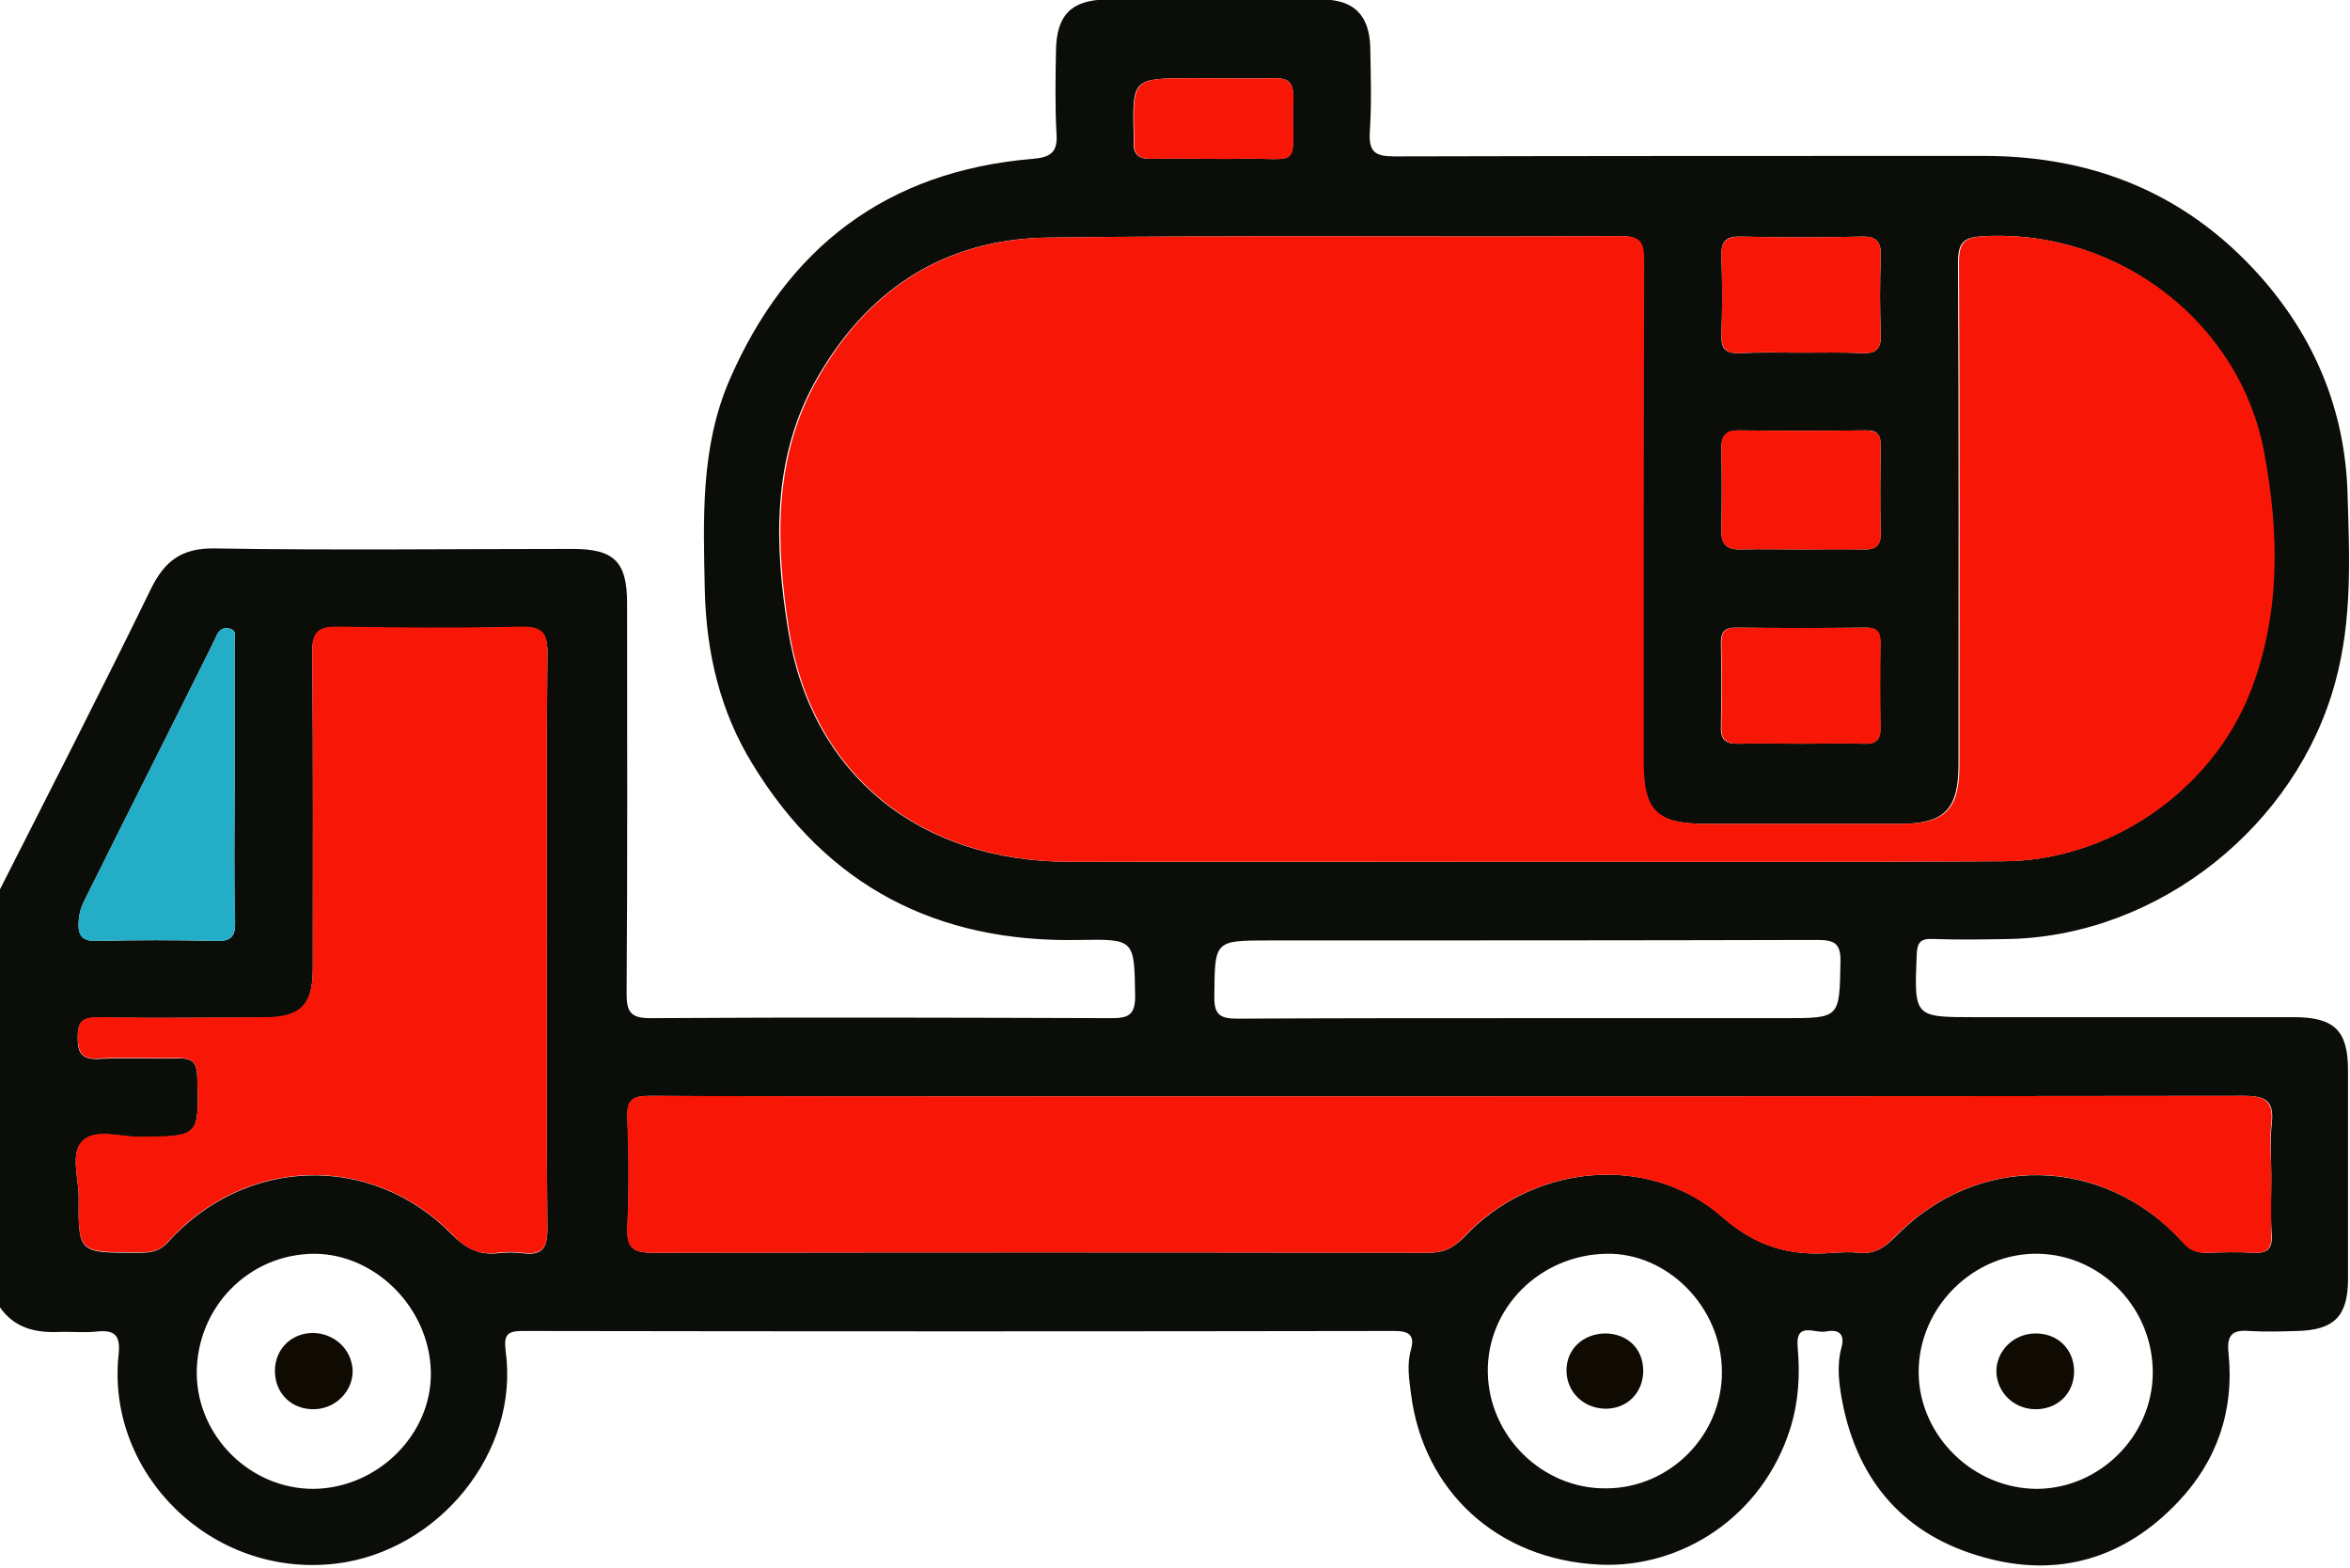
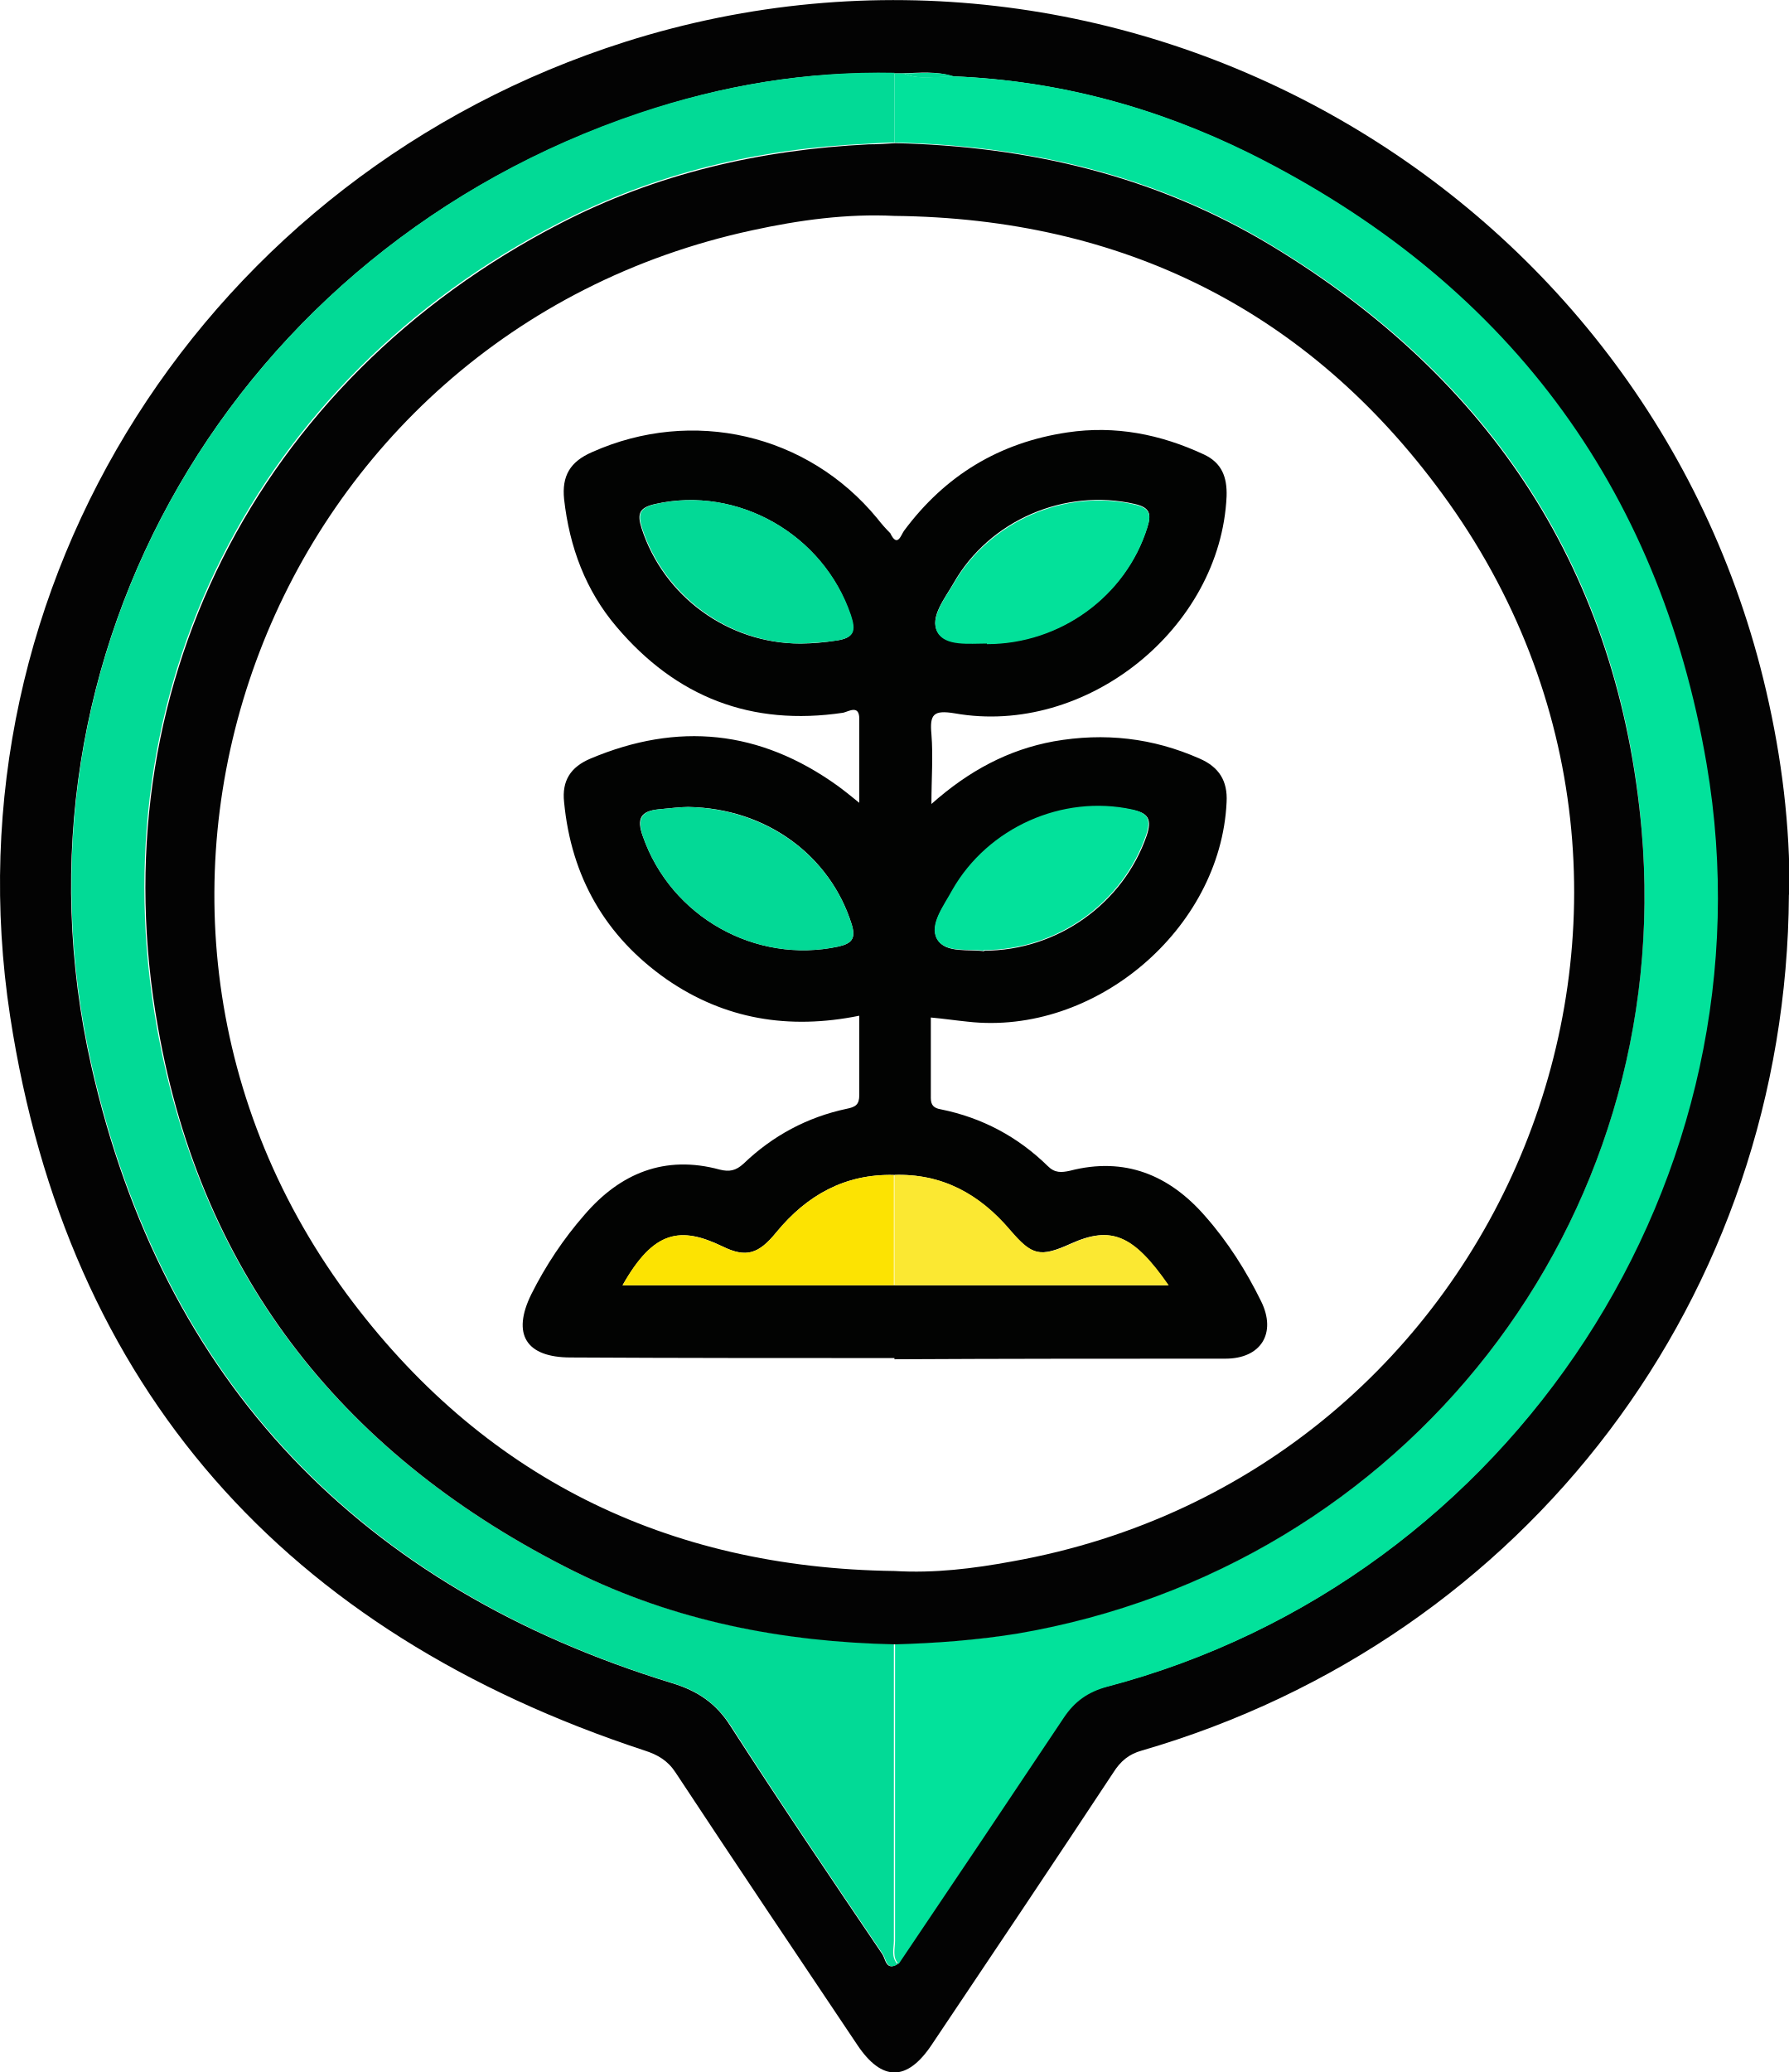
- <svg xmlns="http://www.w3.org/2000/svg" version="1.1" id="Layer_1" x="0px" y="0px" viewBox="0 0 477.8 318.6" style="enable-background:new 0 0 477.8 318.6;" xml:space="preserve">
-   <style type="text/css">
- 	.st0{fill:#0B0D08;}
- 	.st1{fill:#F81606;}
- 	.st2{fill:#24ADC7;}
- 	.st3{fill:#0F0B02;}
- </style>
-   <g>
-     <path class="st0" d="M0,180.8c10.3-20.3,20.7-40.6,30.7-61.1c2.8-5.7,6.3-8.3,12.9-8.2c24.2,0.4,48.5,0.1,72.8,0.1   c8.5,0,11.1,2.6,11.1,11.1c0,26.4,0.1,52.9-0.1,79.3c0,3.7,0.8,5,4.8,5c31.2-0.2,62.5-0.1,93.7,0c3.4,0,4.9-0.5,4.9-4.5   c-0.2-11.5,0-11.6-11.4-11.4c-28.8,0.6-51.2-10.9-66.3-35.6c-6.7-10.8-9.5-22.8-9.8-35.5c-0.3-14.5-0.9-29,5-42.7   c11.7-27,32-42.5,61.6-45c3.8-0.3,5.2-1.4,4.9-5.2c-0.3-5.6-0.2-11.2-0.1-16.8c0.1-7.2,3.1-10.3,10.2-10.4   c14.6-0.1,29.2-0.1,43.8,0c6.6,0,9.7,3.2,9.9,9.7c0.1,5.7,0.3,11.5-0.1,17.3c-0.2,4,1.1,4.9,5,4.9c40-0.1,79.9-0.1,119.9-0.1   c22.1,0,41,7.6,55.9,24.2c11.3,12.6,17.5,27.5,18,44.4c0.4,12.8,1,25.7-2.5,38.4c-7.9,29.2-35.8,51.4-66,52.2   c-5.3,0.1-10.6,0.2-15.9,0c-2.5-0.1-3.1,0.8-3.2,3.2c-0.5,12.7-0.6,12.7,11.9,12.7c21.6,0,43.2,0,64.8,0c8.2,0,11,2.7,11,10.8   c0,14.1,0,28.3,0,42.4c0,7.6-2.8,10.4-10.3,10.6c-3.3,0.1-6.5,0.2-9.8,0c-3.5-0.3-4.6,0.9-4.2,4.5c1.2,11.6-2.3,21.9-10.3,30.3   c-10.8,11.4-24.3,15.5-39.5,11.2c-15.9-4.4-25.5-15.2-28.7-31.5c-0.7-3.7-1.2-7.4-0.2-11.1c0.8-2.9-0.7-3.8-3.1-3.3   c-2.2,0.5-6.3-2.2-5.8,3.2c0.5,5.6,0.2,11.1-1.5,16.5c-5.6,17.9-22.1,28.5-38.8,27.7c-20.9-1-35.8-15.1-38.3-34.6   c-0.4-3.1-0.9-6.1,0-9.2c0.8-3-0.6-3.7-3.4-3.7c-59.1,0.1-118.1,0.1-177.2,0c-3.1,0-3.9,0.7-3.5,4c2.9,20.7-13.7,40.8-34.5,43.3   c-25.3,3-46.7-18.3-44.2-42.4c0.4-3.6-0.4-5.2-4.3-4.8c-2.6,0.3-5.3,0-7.9,0.1c-4.9,0.2-9.2-0.9-12.1-5.3C0,237.4,0,209.1,0,180.8z    M310.3,175.2C310.3,175.2,310.3,175.2,310.3,175.2c32.3,0,64.7,0.1,97-0.1c21.6-0.1,42.2-14.3,50-34.3c6.3-16,5.9-32.7,2.8-49.1   c-4.8-25.5-28.8-45-56.5-43.7c-4.2,0.2-5.5,1-5.5,5.4c0.2,34,0.1,68.1,0.1,102.1c0,9.1-2.9,12-12,12c-13.1,0-26.1,0-39.2,0   c-10.4,0-13-2.6-13-12.9c0-33.9,0-67.8,0.1-101.6c0-3.3-0.4-5-4.5-5c-38.9,0.2-77.7-0.2-116.6,0.3c-21.3,0.3-37.1,10.9-47.4,29.5   c-8.7,15.8-8.1,33.3-5.4,50.1c4.7,29.8,27,47.3,57.1,47.3C248.4,175.3,279.3,175.2,310.3,175.2z M461.8,239.1   c0-3.6-0.3-7.2,0.1-10.7c0.5-4.6-1.2-5.6-5.7-5.6c-79.7,0.1-159.5,0.1-239.2,0.1c-28.3,0-56.6,0.1-84.9-0.1c-3.4,0-4.7,0.8-4.5,4.4   c0.3,7.5,0.3,14.9,0,22.4c-0.2,4.3,1.3,5.1,5.3,5.1c52.5-0.1,105.1-0.1,157.6,0c3.1,0,5-1,7.2-3.2c13.8-14.8,37.5-17.3,52.6-4   c7.1,6.2,14,7.9,22.5,7.2c1.7-0.1,3.4-0.2,5.1,0c3.1,0.3,5.1-0.9,7.3-3.1c16.7-17.3,42.4-16.8,58.6,0.9c1.4,1.5,2.8,2.2,4.8,2.2   c3.3-0.1,6.5-0.2,9.8,0c2.6,0.1,3.6-0.8,3.5-3.5C461.6,247.2,461.8,243.2,461.8,239.1z M111.2,191.1c0-19.3-0.1-38.5,0.1-57.8   c0.1-4.3-0.8-5.9-5.5-5.8c-12.3,0.3-24.5,0.3-36.8,0c-4.1-0.1-5.6,0.9-5.5,5.3c0.2,21.4,0.1,42.9,0.1,64.3c0,7.3-2.5,9.8-9.8,9.8   c-11.3,0-22.7,0.1-34,0c-3.1,0-4,0.9-4,4c0,3,0.6,4.5,4.1,4.4c5.4-0.3,10.9,0,16.3-0.1c2.7-0.1,3.8,0.6,3.9,3.6   c0.4,12.4,0.5,12.3-11.8,12.4c-4,0-9-1.8-11.6,0.9c-2.4,2.5-0.7,7.4-0.7,11.3c-0.1,11.3,0,11.3,11.4,11.3c2.5,0,4.7,0.1,6.7-2.1   c15.7-17.5,41.5-18.3,57.8-1.6c2.8,2.8,5.5,4.2,9.3,3.8c1.7-0.2,3.4-0.2,5.1,0c3.9,0.5,5-1,5-4.9   C111.1,230.2,111.2,210.7,111.2,191.1z M310.3,207c17.5,0,35.1,0,52.6,0c11.2,0,11.1,0,11.3-11.4c0.1-3.8-1.2-4.5-4.7-4.5   c-37.1,0.1-74.2,0.1-111.3,0.1c-11.4,0-11.2,0-11.3,11.4c-0.1,3.9,1.4,4.5,4.8,4.5C271.2,207,290.8,207,310.3,207z M350.1,278.8   c-0.1-13.1-11.1-24.2-23.6-23.9c-13.5,0.3-24.2,11.1-24,24.1c0.2,13,11.1,23.7,24,23.6C339.5,302.6,350.2,291.8,350.1,278.8z    M63.7,302.7c13-0.1,24.1-11,23.9-23.7c-0.2-12.9-11.1-24-23.6-24.1c-13.4,0-24.1,10.9-24,24.5C40.2,292.1,50.9,302.7,63.7,302.7z    M437.7,279.2c0.1-13.1-10.3-24-23.2-24.3c-13.2-0.3-24.5,10.9-24.4,24.2c0.1,12.8,11.1,23.6,24.1,23.6   C426.9,302.6,437.6,292,437.7,279.2z M47.7,159.4c0-9.6,0-19.3,0-28.9c0-1,0.5-2.3-1-2.7c-1.5-0.4-2.3,0.5-2.8,1.7   c-0.2,0.6-0.6,1.1-0.8,1.7c-8.5,17.1-17.1,34.1-25.6,51.2c-0.8,1.5-1.4,3-1.5,4.8c-0.2,2.8,0.5,4.2,3.7,4.1   c8.1-0.2,16.2-0.2,24.2,0c3,0.1,4-0.8,3.9-3.9C47.5,178,47.7,168.7,47.7,159.4z M366.2,111.7c4.2,0,8.4-0.1,12.5,0   c2.4,0.1,3.7-0.5,3.7-3.3c-0.2-5.9-0.1-11.8,0-17.7c0-2.4-0.8-3.3-3.2-3.2c-8.5,0.1-17,0.1-25.6,0c-2.6,0-3.6,1-3.6,3.5   c0.1,5.6,0.1,11.2,0,16.7c-0.1,3.1,1.2,4.1,4.1,4C358.1,111.6,362.2,111.7,366.2,111.7z M366.2,71.7c4.2,0,8.4-0.1,12.5,0.1   c2.9,0.1,3.8-1,3.7-3.8c-0.2-5.3-0.2-10.5,0-15.8c0.1-2.9-0.7-4.2-3.9-4.1c-8.2,0.2-16.4,0.2-24.6,0c-3.1-0.1-4,1.1-3.9,4.1   c0.2,5.3,0.2,10.5,0,15.8c-0.1,2.8,0.7,3.9,3.7,3.8C357.8,71.6,362,71.7,366.2,71.7z M366.1,151.2c4.3,0,8.7-0.1,13,0   c2.4,0.1,3.3-0.9,3.2-3.3c-0.1-5.7-0.1-11.5,0-17.2c0-2.1-0.6-3.1-2.9-3.1c-8.8,0.1-17.7,0.1-26.5,0c-2.2,0-3,0.8-3,3   c0.1,5.7,0.1,11.5,0,17.2c-0.1,2.7,1.1,3.5,3.6,3.4C357.8,151.1,361.9,151.2,366.1,151.2z M246.3,32.3c1.5,0,3.1,0,4.6,0   c14.4-0.4,11.7,2.9,12-12.7c0.1-2.9-1.1-3.8-3.9-3.7c-5.6,0.1-11.1,0-16.7,0c-12.1,0-12.1,0-11.8,12c0,0.3,0,0.6,0,0.9   c-0.2,2.6,1.1,3.6,3.6,3.5C238.2,32.2,242.3,32.3,246.3,32.3z" />
-     <path class="st1" d="M310.3,175.2c-30.9,0-61.9,0-92.8,0c-30.2,0-52.4-17.5-57.1-47.3c-2.6-16.7-3.3-34.2,5.4-50.1   c10.2-18.6,26-29.2,47.4-29.5c38.8-0.5,77.7-0.1,116.6-0.3c4.1,0,4.5,1.7,4.5,5c-0.1,33.9-0.1,67.8-0.1,101.6   c0,10.3,2.6,12.9,13,12.9c13.1,0,26.1,0,39.2,0c9.1,0,12-2.9,12-12c0-34,0.1-68.1-0.1-102.1c0-4.4,1.3-5.2,5.5-5.4   c27.8-1.2,51.7,18.2,56.5,43.7c3.1,16.4,3.5,33-2.8,49.1c-7.9,20-28.5,34.2-50,34.3C374.9,175.3,342.6,175.2,310.3,175.2   C310.3,175.2,310.3,175.2,310.3,175.2z" />
-     <path class="st1" d="M461.8,239.1c0,4-0.1,8.1,0,12.1c0.1,2.7-0.9,3.6-3.5,3.5c-3.3-0.2-6.5-0.1-9.8,0c-2,0.1-3.5-0.6-4.8-2.2   c-16.1-17.8-41.8-18.2-58.6-0.9c-2.1,2.2-4.2,3.4-7.3,3.1c-1.7-0.2-3.4-0.1-5.1,0c-8.5,0.7-15.4-1-22.5-7.2   c-15.1-13.3-38.8-10.8-52.6,4c-2.1,2.2-4.1,3.2-7.2,3.2c-52.5-0.1-105.1-0.1-157.6,0c-4,0-5.5-0.9-5.3-5.1c0.4-7.4,0.3-14.9,0-22.4   c-0.1-3.6,1.1-4.4,4.5-4.4c28.3,0.1,56.6,0.1,84.9,0.1c79.7,0,159.5,0,239.2-0.1c4.4,0,6.2,1,5.7,5.6   C461.4,232,461.8,235.6,461.8,239.1z" />
-     <path class="st1" d="M111.2,191.1c0,19.6-0.1,39.2,0.1,58.7c0,3.9-1.1,5.4-5,4.9c-1.7-0.2-3.4-0.2-5.1,0c-3.9,0.5-6.6-0.9-9.3-3.8   c-16.3-16.6-42.1-15.9-57.8,1.6c-2,2.3-4.3,2.1-6.7,2.1c-11.4,0-11.5,0-11.4-11.3c0-3.8-1.7-8.8,0.7-11.3c2.6-2.7,7.6-0.9,11.6-0.9   c12.3-0.1,12.2,0,11.8-12.4c-0.1-3-1.3-3.6-3.9-3.6c-5.4,0.1-10.9-0.2-16.3,0.1c-3.5,0.2-4-1.4-4.1-4.4c0-3.1,0.9-4,4-4   c11.3,0.2,22.7,0.1,34,0c7.2,0,9.8-2.5,9.8-9.8c0-21.4,0.1-42.9-0.1-64.3c-0.1-4.5,1.4-5.4,5.5-5.3c12.3,0.2,24.6,0.3,36.8,0   c4.7-0.1,5.6,1.4,5.5,5.8C111.1,152.6,111.2,171.8,111.2,191.1z" />
-     <path class="st2" d="M47.7,159.4c0,9.3-0.1,18.6,0.1,28c0.1,3.1-0.9,4-3.9,3.9c-8.1-0.2-16.2-0.2-24.2,0c-3.3,0.1-3.9-1.2-3.7-4.1   c0.1-1.8,0.7-3.3,1.5-4.8c8.5-17.1,17.1-34.1,25.6-51.2c0.3-0.6,0.6-1.1,0.8-1.7c0.5-1.3,1.4-2.1,2.8-1.7c1.5,0.4,1,1.7,1,2.7   C47.7,140.1,47.7,149.7,47.7,159.4z" />
-     <path class="st1" d="M366.2,111.7c-4,0-8.1-0.1-12.1,0c-3,0.1-4.2-0.9-4.1-4c0.2-5.6,0.1-11.2,0-16.7c0-2.6,1-3.6,3.6-3.5   c8.5,0.1,17,0.1,25.6,0c2.4,0,3.3,0.8,3.2,3.2c-0.1,5.9-0.1,11.8,0,17.7c0.1,2.8-1.2,3.4-3.7,3.3   C374.6,111.7,370.4,111.7,366.2,111.7z" />
-     <path class="st1" d="M366.2,71.7c-4.2,0-8.4-0.2-12.5,0.1c-2.9,0.1-3.7-1-3.7-3.8c0.2-5.3,0.2-10.5,0-15.8   c-0.1-2.9,0.8-4.1,3.9-4.1c8.2,0.2,16.4,0.2,24.6,0c3.2-0.1,4,1.2,3.9,4.1c-0.2,5.3-0.2,10.5,0,15.8c0.1,2.8-0.8,3.9-3.7,3.8   C374.5,71.6,370.3,71.7,366.2,71.7z" />
-     <path class="st1" d="M366.1,151.2c-4.2,0-8.4-0.1-12.5,0c-2.5,0.1-3.7-0.7-3.6-3.4c0.1-5.7,0.1-11.5,0-17.2c0-2.2,0.8-3,3-3   c8.8,0.1,17.7,0.1,26.5,0c2.3,0,2.9,1,2.9,3.1c-0.1,5.7-0.1,11.5,0,17.2c0,2.4-0.8,3.4-3.2,3.3   C374.8,151.1,370.5,151.2,366.1,151.2z" />
-     <path class="st1" d="M246.3,32.3c-4,0-8.1-0.1-12.1,0c-2.5,0.1-3.8-0.9-3.6-3.5c0-0.3,0-0.6,0-0.9c-0.3-12-0.3-12,11.8-12   c5.6,0,11.1,0.1,16.7,0c2.7-0.1,3.9,0.9,3.9,3.7c-0.4,15.7,2.4,12.3-12,12.7C249.4,32.4,247.8,32.3,246.3,32.3z" />
-     <path class="st3" d="M334.1,278.7c0,4.3-3.1,7.6-7.4,7.7c-4.5,0.1-8.1-3.2-8.2-7.6c-0.1-4.5,3.4-7.7,8-7.7   C331,271.2,334.1,274.3,334.1,278.7z" />
-     <path class="st3" d="M71.7,278.6c0.1,4.1-3.3,7.7-7.6,7.9c-4.6,0.2-8.1-3-8.2-7.6c-0.1-4.4,3.1-7.7,7.4-7.9   C67.8,270.9,71.5,274.2,71.7,278.6z" />
-     <path class="st3" d="M421.7,278.6c0.1,4.4-3,7.7-7.4,7.9c-4.5,0.2-8.2-3.1-8.4-7.5c-0.1-4.3,3.5-7.9,8-7.9   C418.4,271.1,421.6,274.3,421.7,278.6z" />
-   </g>
+ <svg xmlns="http://www.w3.org/2000/svg" id="Layer_1" data-name="Layer 1" version="1.1" viewBox="0 0 300 347.4">
+   <defs>
+     <style>
+       .cls-1 {
+         fill: #fbe832;
+       }
+ 
+       .cls-1, .cls-2, .cls-3, .cls-4, .cls-5, .cls-6, .cls-7, .cls-8, .cls-9 {
+         stroke-width: 0px;
+       }
+ 
+       .cls-2 {
+         fill: #03e19a;
+       }
+ 
+       .cls-3 {
+         fill: #020302;
+       }
+ 
+       .cls-4 {
+         fill: #02da96;
+       }
+ 
+       .cls-5 {
+         fill: #02e29b;
+       }
+ 
+       .cls-6 {
+         fill: #03d996;
+       }
+ 
+       .cls-7 {
+         fill: #fce302;
+       }
+ 
+       .cls-8 {
+         fill: #03e19b;
+       }
+ 
+       .cls-9 {
+         fill: #030303;
+       }
+     </style>
+   </defs>
+   <path class="cls-9" d="M300,150c-.4,67.2-43.8,124.7-108.5,143.5-2.2.6-3.6,1.8-4.8,3.7-10.1,15.3-20.3,30.5-30.5,45.7-4.1,6.1-8.3,6.1-12.4,0-10.2-15.2-20.4-30.4-30.5-45.7-1.3-2-3-3-5.2-3.7C47.9,273.7,11.3,232.9,1.7,170.4-9.4,97.9,34.9,29.2,104.9,7c83-26.3,171.7,24.2,191.3,108.9,2.6,11.2,4,22.5,3.9,34.1ZM151.5,12.3c-.5,0-1,0-1.5,0-14.6-.4-28.9,2-42.7,6.7C39.4,41.7-.3,109.6,15.3,178.7c12,53,45.2,87.5,97.4,103.5,4.3,1.3,7.4,3.4,9.8,7.2,8.3,12.9,16.9,25.6,25.5,38.3.5.8.6,2.8,2.5,1.6,9.2-13.7,18.5-27.5,27.7-41.3,1.8-2.8,4-4.4,7.3-5.2,68-17.8,112.3-85.5,100.5-154.7-8-46.8-33.9-81.2-76.6-102.4-15.5-7.7-32.1-12.2-49.6-12.9-2.8-.9-5.6-.6-8.5-.5Z" />
+   <path class="cls-4" d="M150.6,329.3c-1.9,1.2-2-.8-2.5-1.6-8.6-12.7-17.2-25.4-25.5-38.3-2.5-3.8-5.5-5.9-9.8-7.2-52.2-16-85.4-50.6-97.4-103.5C-.3,109.6,39.4,41.7,107.3,18.9c13.8-4.6,28-7,42.7-6.7,0,3.9,0,7.8,0,11.7-1.5,0-3,.1-4.5.2-18.2.8-35.6,4.9-51.8,13.3C42.8,63.7,16.3,115.9,26.3,172.2c7.5,42,31.7,72.1,69.7,91.1,16.9,8.4,35.1,11.9,53.9,12.3,0,16.6,0,33.2,0,49.8,0,1.3-.5,2.7.6,3.9Z" />
+   <path class="cls-5" d="M150,24c0-3.9,0-7.8,0-11.7.5,0,1,0,1.5,0,2.8,1.2,5.6.4,8.5.5,17.5.7,34,5.2,49.6,12.9,42.7,21.3,68.6,55.6,76.6,102.4,11.8,69.2-32.6,136.8-100.5,154.7-3.3.9-5.5,2.5-7.3,5.2-9.2,13.8-18.4,27.5-27.7,41.3-1.1-1.1-.6-2.6-.6-3.9,0-16.6,0-33.2,0-49.8,6.9-.2,13.7-.6,20.5-1.8,65.1-11,110.4-68.9,104.7-134.7-3.7-43.1-25.1-75.7-62.1-98-19.3-11.7-40.7-16.7-63.2-17.2Z" />
+   <path class="cls-4" d="M160,12.8c-2.8,0-5.7.7-8.5-.5,2.8,0,5.7-.4,8.5.5Z" />
+   <path class="cls-9" d="M150,24c22.5.5,43.8,5.5,63.2,17.2,36.9,22.3,58.3,54.9,62.1,98,5.7,65.7-39.6,123.6-104.7,134.7-6.8,1.1-13.6,1.6-20.5,1.8-18.8-.4-37-3.9-53.9-12.3-38.1-19-62.3-49.1-69.7-91.1-10.1-56.3,16.5-108.5,67.4-134.8,16.2-8.4,33.6-12.4,51.8-13.3,1.5,0,3-.1,4.5-.2ZM150,263.4c6.7.4,13.2-.4,19.7-1.6,83.1-14.8,122.1-111.1,72.1-179.1-22.5-30.7-53.6-46.1-91.8-46.5-8-.4-16,.7-23.8,2.4C45.4,56,9.2,150.4,58.1,216.9c22.6,30.6,53.6,46,91.9,46.5Z" />
+   <path class="cls-3" d="M150,227.7c-18.1,0-36.2,0-54.3-.1-7.5,0-9.9-3.9-6.6-10.6,2.4-4.8,5.4-9.3,8.9-13.3,6-7,13.5-10.1,22.7-7.6,1.6.4,2.7.2,4-1,4.9-4.7,10.7-7.8,17.3-9.2,1.5-.3,2.1-.7,2.1-2.3,0-4.4,0-8.7,0-13.3-11.8,2.4-22.6.6-32.3-6.1-10.3-7.2-16-17.2-17.2-29.7-.4-3.6,1.1-5.9,4.4-7.3,14.7-6.2,28.4-4.8,41.4,4.5,1.1.8,2.1,1.6,3.7,2.9,0-5.1,0-9.6,0-14.1,0-2.4-1.8-1.2-2.7-1-15.4,2.3-28-2.6-38-14.4-5.2-6.1-7.9-13.4-8.8-21.4-.4-3.9,1-6.3,4.7-7.9,16.8-7.5,36.1-3.1,47.8,11.1.7.9,1.4,1.7,2.2,2.5,1.2,2.5,1.8.3,2.3-.4,6.9-9.3,16-14.8,27.4-16.5,8-1.2,15.6.3,22.9,3.7,3,1.4,3.9,3.8,3.8,7-1,22.2-23.6,40.3-45.6,36.4-3.6-.6-4.2.2-3.9,3.5.3,3.7,0,7.4,0,11.7,6.3-5.6,12.9-9.1,20.5-10.5,8.5-1.5,16.6-.6,24.5,2.9,3.2,1.4,4.7,3.7,4.5,7.3-1,21.3-22.1,39.2-43.4,36.8-2-.2-4-.5-6.2-.7,0,4.6,0,9,0,13.5,0,1.2.5,1.7,1.7,1.9,6.9,1.4,12.9,4.6,17.9,9.5,1.2,1.2,2.3,1.1,3.7.8,9.2-2.4,16.7.7,22.7,7.6,3.8,4.3,6.9,9.2,9.4,14.3,2.6,5.3,0,9.6-6,9.6-18.5,0-37,0-55.5.1ZM149.9,197c-8.2-.2-14.6,3.4-19.7,9.6-3,3.7-5.1,4.3-9,2.4-7-3.4-11.5-2.8-16.8,6.5h91.5c-5.9-8.5-9.6-10-16.3-7-5.3,2.4-6.6,2-10.3-2.3-5.1-6-11.4-9.5-19.5-9.2ZM134.3,107.9c2,0,4-.2,5.9-.5,3-.4,3.3-1.6,2.4-4.3-4.5-13.5-18.9-21.7-32.7-18.6-2.7.6-3.1,1.6-2.3,4.1,3.7,11.4,14.5,19.3,26.6,19.3ZM165.5,107.9c12.3,0,23.3-8,26.9-19.5.7-2.2.5-3.3-2.1-3.9-11.7-2.7-24.4,2.7-30.4,13.3-1.5,2.6-4,5.7-2.7,8.1,1.3,2.4,5.3,1.8,8.3,1.9ZM165,159.4c12.4,0,23.4-8,27.3-19.3.9-2.7.3-3.8-2.4-4.3-11.6-2.4-24.1,3-30.1,13.5-1.5,2.6-4,5.8-2.6,8.2,1.4,2.4,5.4,1.6,7.9,2ZM115.4,135.3c-1.1,0-3.1.2-5,.4-2.9.3-3.7,1.5-2.6,4.5,4.7,13.5,18.9,21.5,32.8,18.5,2.2-.5,3-1.3,2.2-3.8-3.6-11.4-14.2-19.4-27.4-19.6Z" />
+   <path class="cls-6" d="M134.3,107.9c-12.1,0-22.9-8-26.6-19.3-.8-2.5-.4-3.5,2.3-4.1,13.7-3.1,28.1,5.1,32.7,18.6.9,2.7.6,3.8-2.4,4.3-2,.3-4,.4-5.9.5Z" />
+   <path class="cls-2" d="M165.5,107.9c-3,0-7,.5-8.3-1.9-1.3-2.4,1.2-5.6,2.7-8.1,6.1-10.6,18.8-16,30.4-13.3,2.6.6,2.8,1.7,2.1,3.9-3.6,11.5-14.6,19.5-26.9,19.5Z" />
+   <path class="cls-8" d="M165,159.4c-2.4-.4-6.5.5-7.9-2-1.3-2.4,1.2-5.6,2.6-8.2,6-10.5,18.5-16,30.1-13.5,2.7.6,3.3,1.6,2.4,4.3-3.9,11.3-14.8,19.3-27.3,19.3Z" />
+   <path class="cls-6" d="M115.4,135.3c13.2.3,23.8,8.2,27.4,19.6.8,2.5,0,3.3-2.2,3.8-13.9,3-28.1-5-32.8-18.5-1-3-.2-4.2,2.6-4.5,2-.2,4-.4,5-.4Z" />
+   <path class="cls-1" d="M149.9,197c8.1-.3,14.4,3.2,19.5,9.2,3.7,4.3,5,4.7,10.3,2.3,6.7-3,10.4-1.5,16.3,7h-46c0-6.2,0-12.3,0-18.5Z" />
+   <path class="cls-7" d="M149.9,197c0,6.2,0,12.3,0,18.5h-45.5c5.2-9.3,9.7-9.9,16.8-6.5,3.9,1.9,6,1.3,9-2.4,5.1-6.2,11.5-9.8,19.7-9.6Z" />
</svg>
